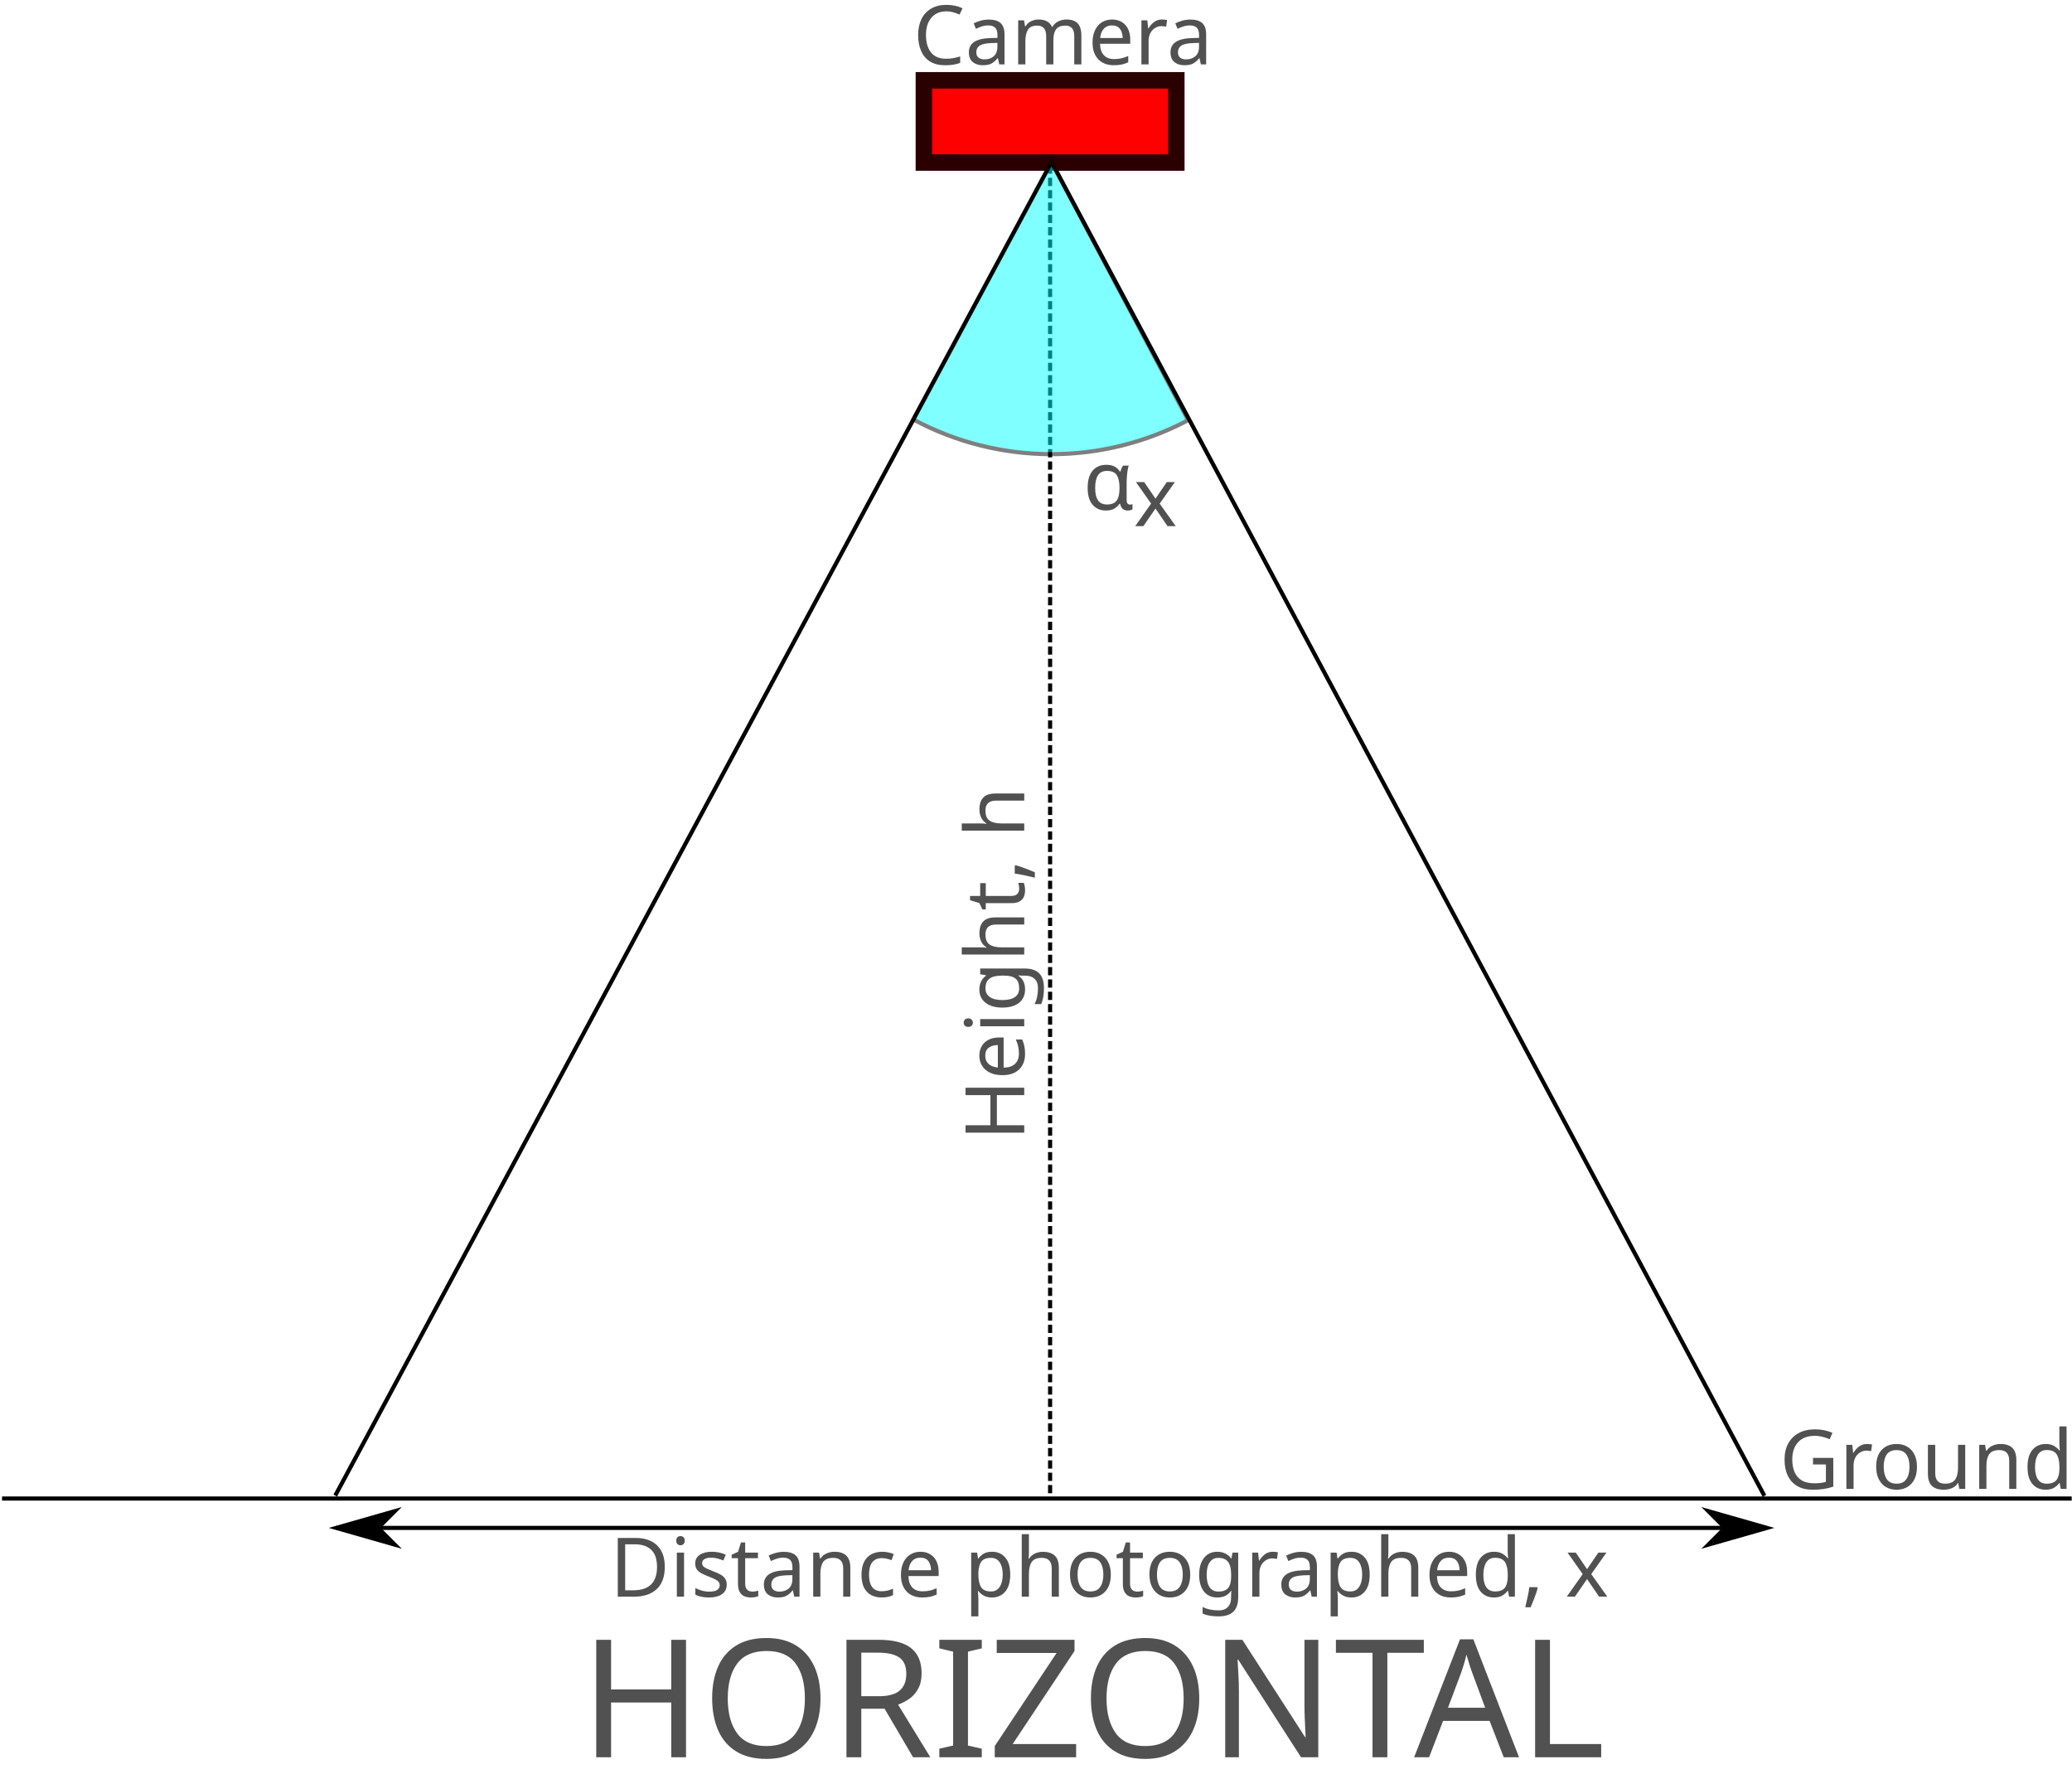
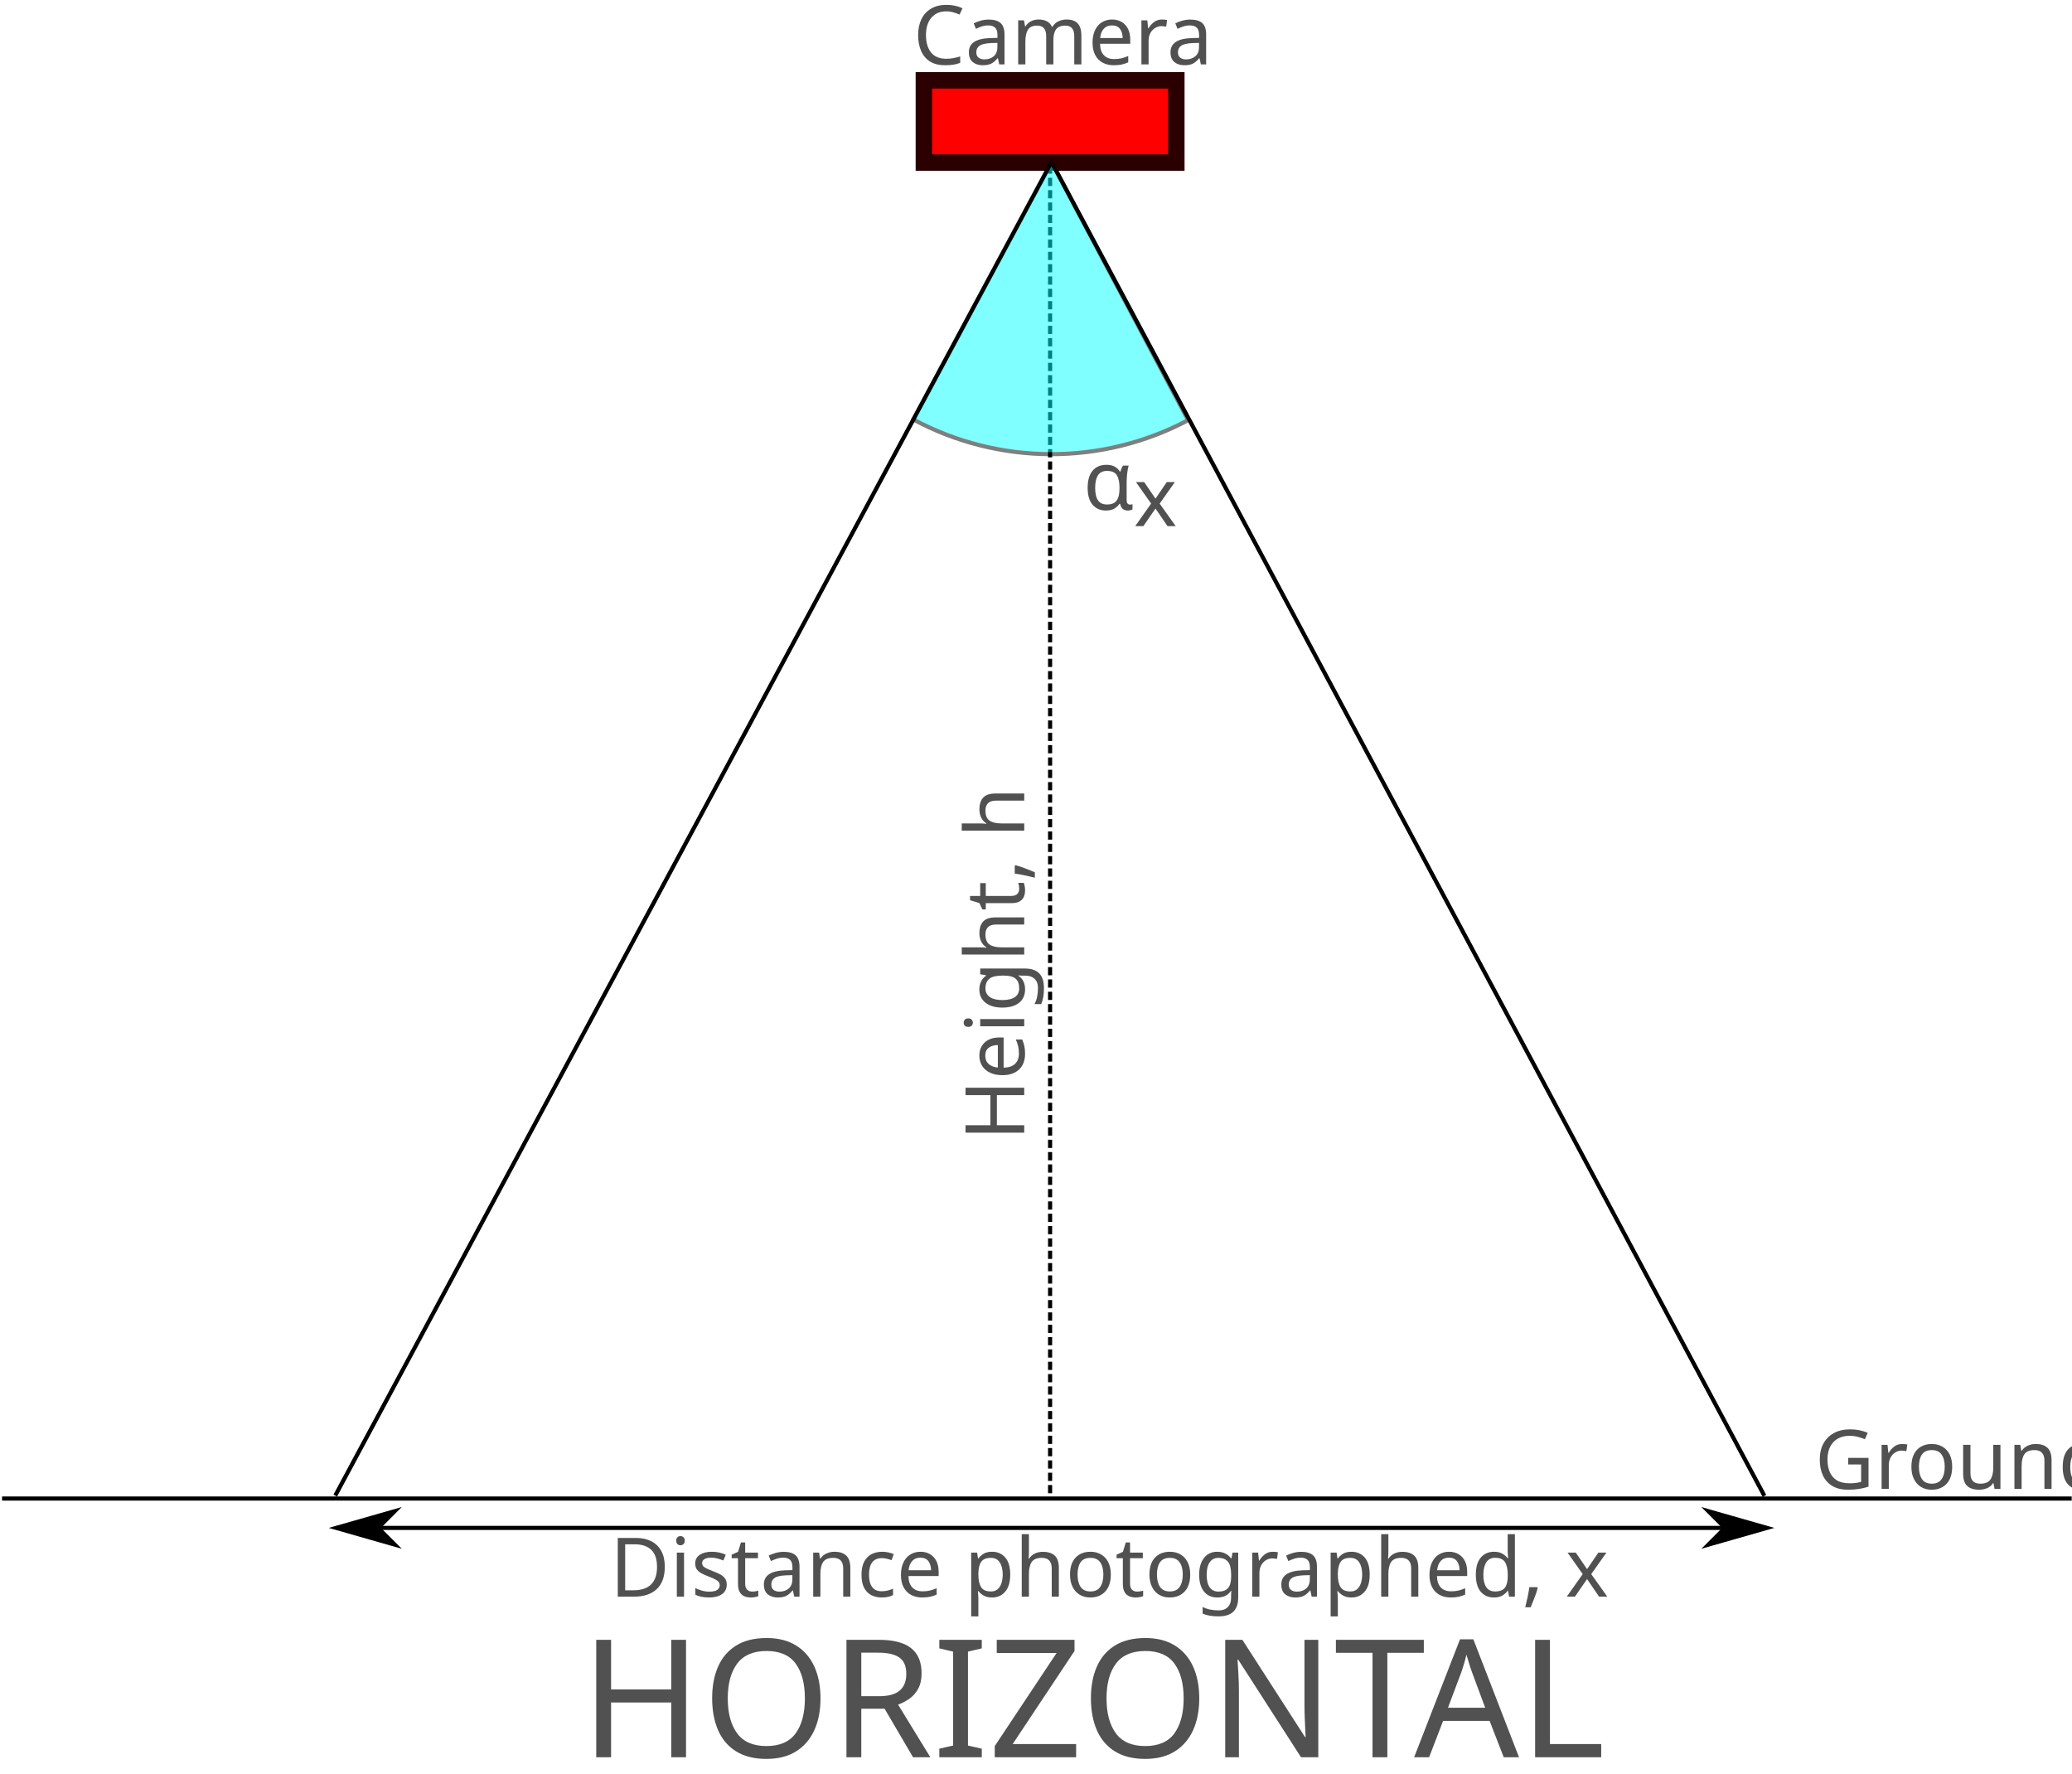
<svg xmlns="http://www.w3.org/2000/svg" width="504.14" height="431.52" id="svg2" version="1.1">
  <defs id="defs4">
    <marker orient="auto" refY="0" refX="0" id="Arrow1Lend" style="overflow:visible">
      <path id="path3822" d="M 0,0 5,-5 -12.5,0 5,5 0,0 z" style="fill-rule:evenodd;stroke:#000000;stroke-width:1pt" transform="matrix(-0.8,0,0,-0.8,-10,0)" />
    </marker>
    <marker orient="auto" refY="0" refX="0" id="Arrow1Lstart" style="overflow:visible">
      <path id="path3819" d="M 0,0 5,-5 -12.5,0 5,5 0,0 z" style="fill-rule:evenodd;stroke:#000000;stroke-width:1pt" transform="matrix(0.8,0,0,0.8,10,0)" />
    </marker>
  </defs>
  <g id="layer1" transform="translate(-82.35714,-140.6834)">
    <path style="fill:none;stroke:#000000;stroke-width:1.006px;stroke-linecap:butt;stroke-linejoin:miter;stroke-opacity:1" d="m 82.857,505.219 503.565,0" id="path2985" />
    <path style="fill:none;stroke:#000000;stroke-width:1px;stroke-linecap:butt;stroke-linejoin:miter;stroke-opacity:1" d="m 338.571,179.505 -174.643,325" id="path2987" />
    <path style="fill:none;stroke:#000000;stroke-width:1px;stroke-linecap:butt;stroke-linejoin:miter;stroke-opacity:1" d="M 511.658,504.57 337.722,179.191" id="path2987-6" />
    <rect style="fill:#ff0000;fill-opacity:1;stroke:#2b0000;stroke-width:4;stroke-linecap:round;stroke-miterlimit:4;stroke-opacity:1;stroke-dasharray:none" id="rect3025" width="61.429" height="20" x="307.143" y="160.219" />
    <text xml:space="preserve" style="font-size:14px;font-style:normal;font-variant:normal;font-weight:normal;font-stretch:normal;line-height:125%;letter-spacing:0px;word-spacing:0px;fill:#515151;fill-opacity:1;stroke:none;font-family:PT Sans;-inkscape-font-specification:PT Sans" x="304.531" y="156.352" id="text3027">
      <tspan id="tspan3029" x="304.531" y="156.352" style="font-size:20px;fill:#515151;fill-opacity:1">Camera</tspan>
    </text>
-     <text xml:space="preserve" style="font-size:14px;font-style:normal;font-weight:normal;line-height:125%;letter-spacing:0px;word-spacing:0px;fill:#515151;fill-opacity:1;stroke:none;font-family:Sans" x="515.338" y="502.873" id="text3031">
-       <tspan id="tspan3033" x="515.338" y="502.873" style="font-size:20px;fill:#515151;fill-opacity:1">Ground</tspan>
+     <text xml:space="preserve" style="font-size:14px;font-style:normal;font-weight:normal;line-height:125%;letter-spacing:0px;word-spacing:0px;fill:#515151;fill-opacity:1;stroke:none;font-family:Sans" x="523.909" y="502.873" id="text3031">
+       <tspan id="tspan3033" x="523.909" y="502.873" style="font-size:20px;fill:#515151;fill-opacity:1">Ground</tspan>
    </text>
    <path style="fill:none;stroke:#000000;stroke-width:1;stroke-linecap:butt;stroke-linejoin:miter;stroke-miterlimit:4;stroke-opacity:1;stroke-dasharray:2, 1;stroke-dashoffset:0" d="m 337.857,180.934 0,324.286" id="path3035" />
    <text xml:space="preserve" style="font-size:14px;font-style:normal;font-weight:normal;line-height:125%;letter-spacing:0px;word-spacing:0px;fill:#515151;fill-opacity:1;stroke:none;font-family:Sans" x="-418.143" y="331.566" id="text3805" transform="matrix(0,-1,1,0,0,0)">
      <tspan id="tspan3807" x="-418.143" y="331.566" style="font-size:20px;font-style:normal;font-variant:normal;font-weight:normal;font-stretch:normal;fill:#515151;fill-opacity:1;font-family:PT Sans;-inkscape-font-specification:PT Sans">Height, h</tspan>
    </text>
    <text xml:space="preserve" style="font-size:14px;font-style:normal;font-weight:normal;line-height:125%;letter-spacing:0px;word-spacing:0px;fill:#515151;fill-opacity:1;stroke:none;font-family:Sans" x="230.735" y="529.087" id="text3809">
      <tspan x="230.735" y="529.087" id="tspan4461" style="font-size:20px;font-style:normal;font-variant:normal;font-weight:normal;font-stretch:normal;fill:#515151;fill-opacity:1;font-family:PT Sans;-inkscape-font-specification:PT Sans">Distance photographed, x</tspan>
    </text>
    <path style="fill:none;stroke:#000000;stroke-width:1px;stroke-linecap:butt;stroke-linejoin:miter;stroke-opacity:1;marker-start:url(#Arrow1Lstart);marker-end:url(#Arrow1Lend)" d="m 164.286,512.362 347.857,0" id="path3813" />
    <path style="opacity:0.5;color:#000000;fill:#00ffff;fill-opacity:1;fill-rule:evenodd;stroke:#000000;stroke-width:1px;stroke-linecap:butt;stroke-linejoin:miter;stroke-miterlimit:4;stroke-opacity:1;stroke-dasharray:none;stroke-dashoffset:0;marker:none;visibility:visible;display:inline;overflow:visible;enable-background:accumulate" id="path4447" d="m 397.32,263.455 a 71.071,71.071 0 0 1 -50.695,43.613 l -15.553,-69.349 z" transform="matrix(0.7563924,0.6541181,-0.6541181,0.7563924,243.2452,-216.274)" />
    <text xml:space="preserve" x="345.903" y="264.673" id="text4451" style="fill:#515151;fill-opacity:1">
      <tspan id="tspan4453" x="345.903" y="264.673" style="font-size:20px;font-style:normal;font-variant:normal;font-weight:normal;font-stretch:normal;fill:#515151;fill-opacity:1;font-family:PT Sans;-inkscape-font-specification:PT Sans">α<tspan style="font-size:20px;font-style:normal;font-variant:normal;font-weight:normal;font-stretch:normal;baseline-shift:sub;fill:#515151;fill-opacity:1;font-family:PT Sans;-inkscape-font-specification:PT Sans" id="tspan4455">x</tspan>
      </tspan>
    </text>
    <text xml:space="preserve" style="font-size:14px;font-style:normal;font-weight:normal;line-height:125%;letter-spacing:0px;word-spacing:0px;fill:#515151;fill-opacity:1;stroke:none;font-family:Sans" x="223.554" y="568.152" id="text4457">
      <tspan id="tspan4459" x="223.554" y="568.152" style="font-size:40px;font-style:normal;font-variant:normal;font-weight:normal;font-stretch:normal;fill:#515151;fill-opacity:1;font-family:PT Sans;-inkscape-font-specification:PT Sans">HORIZONTAL</tspan>
    </text>
  </g>
</svg>
